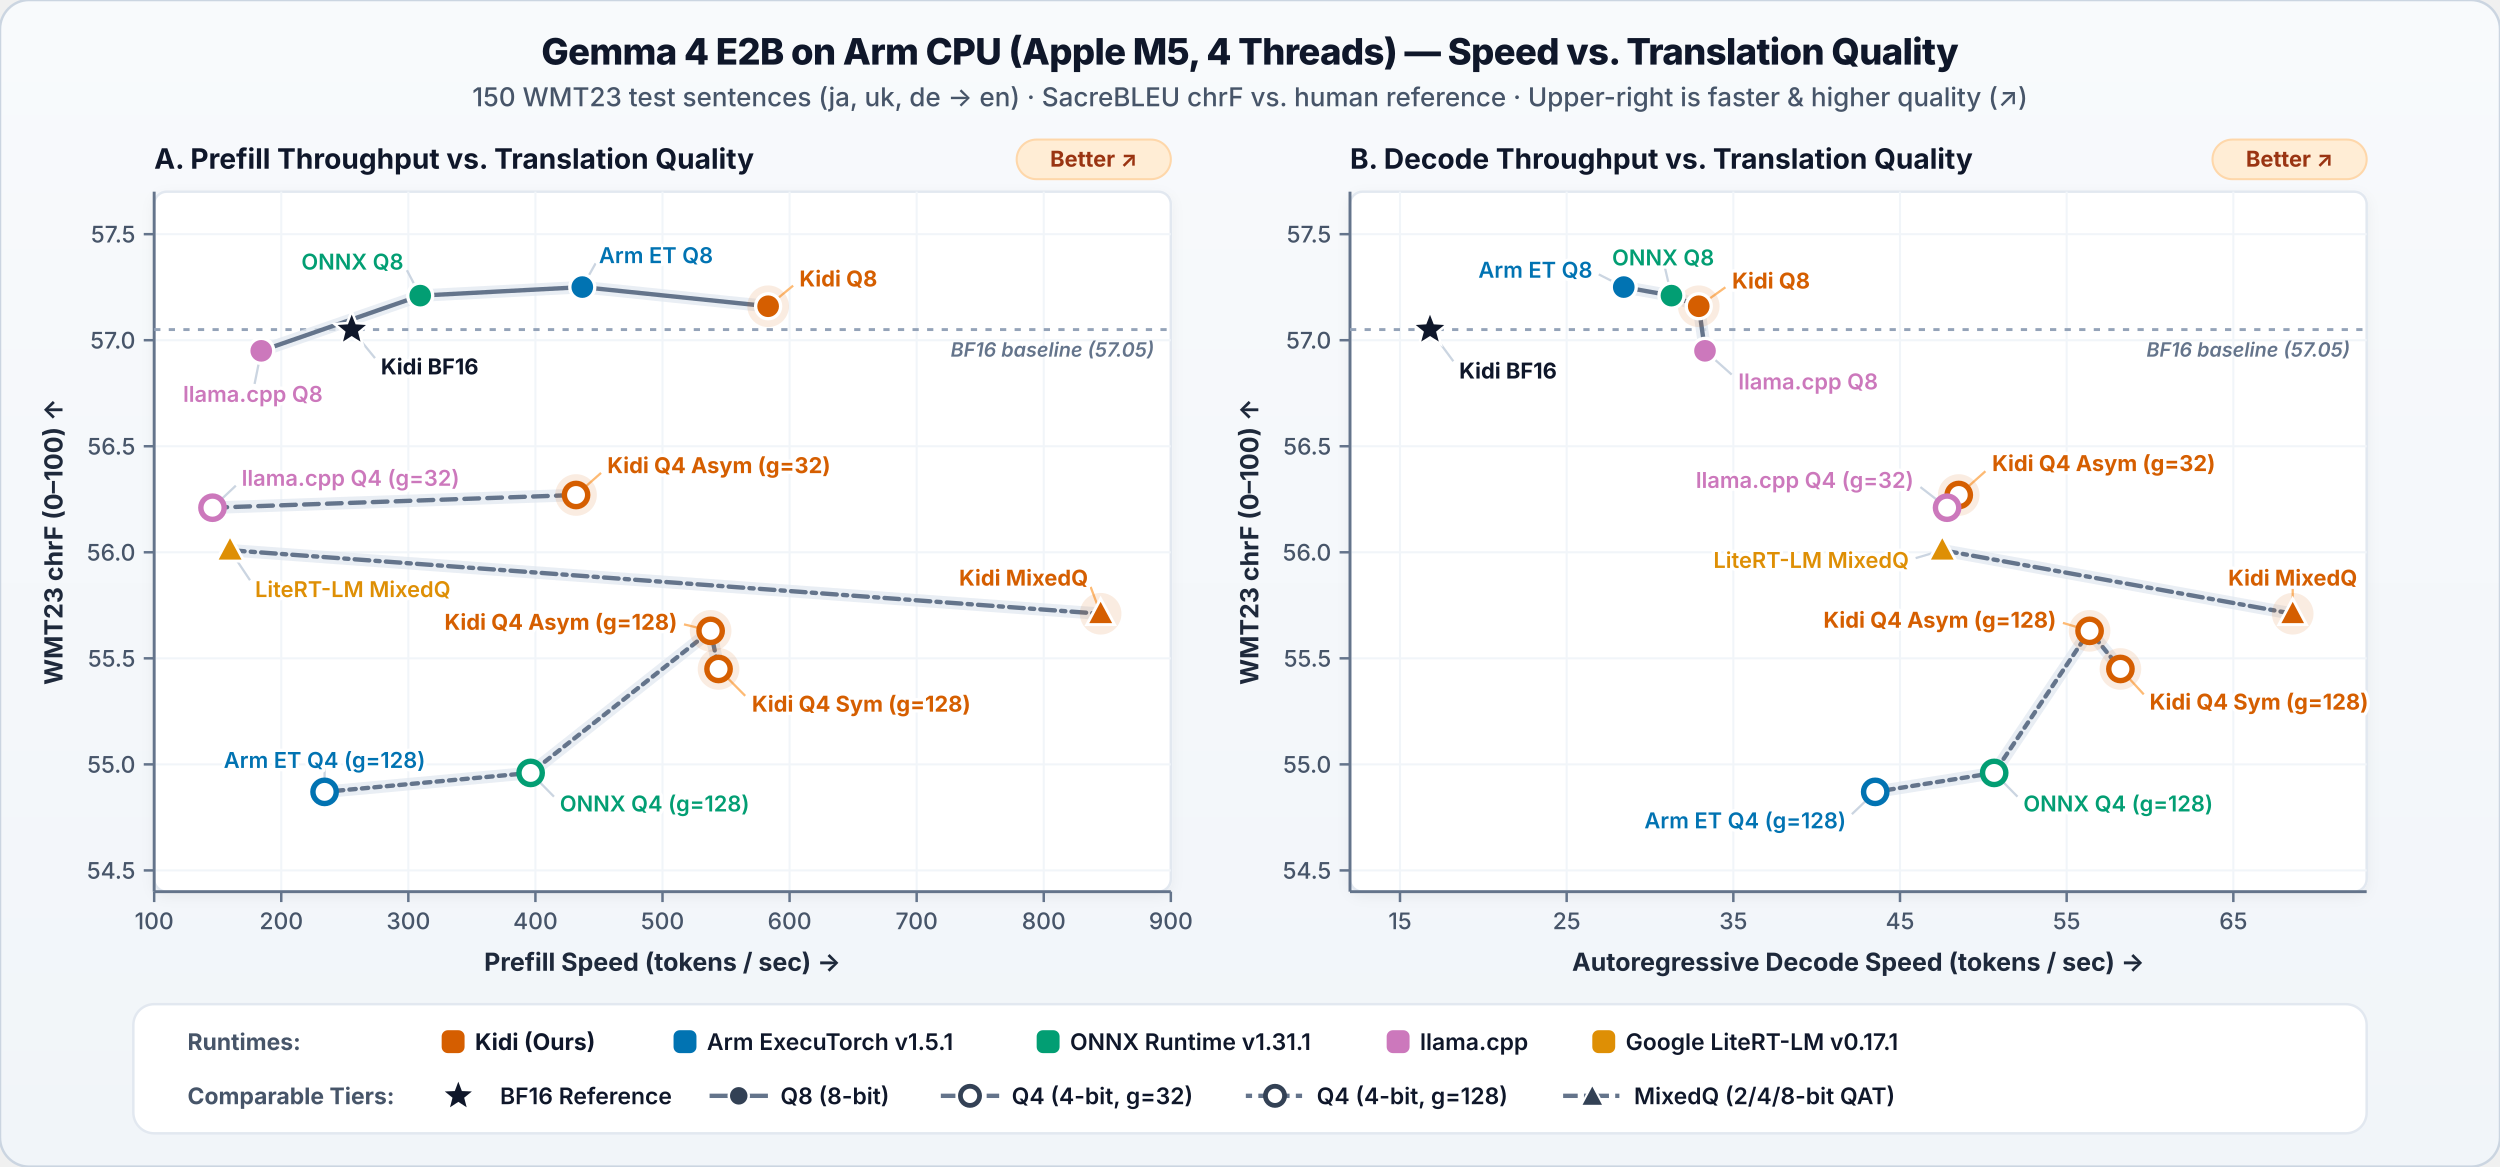
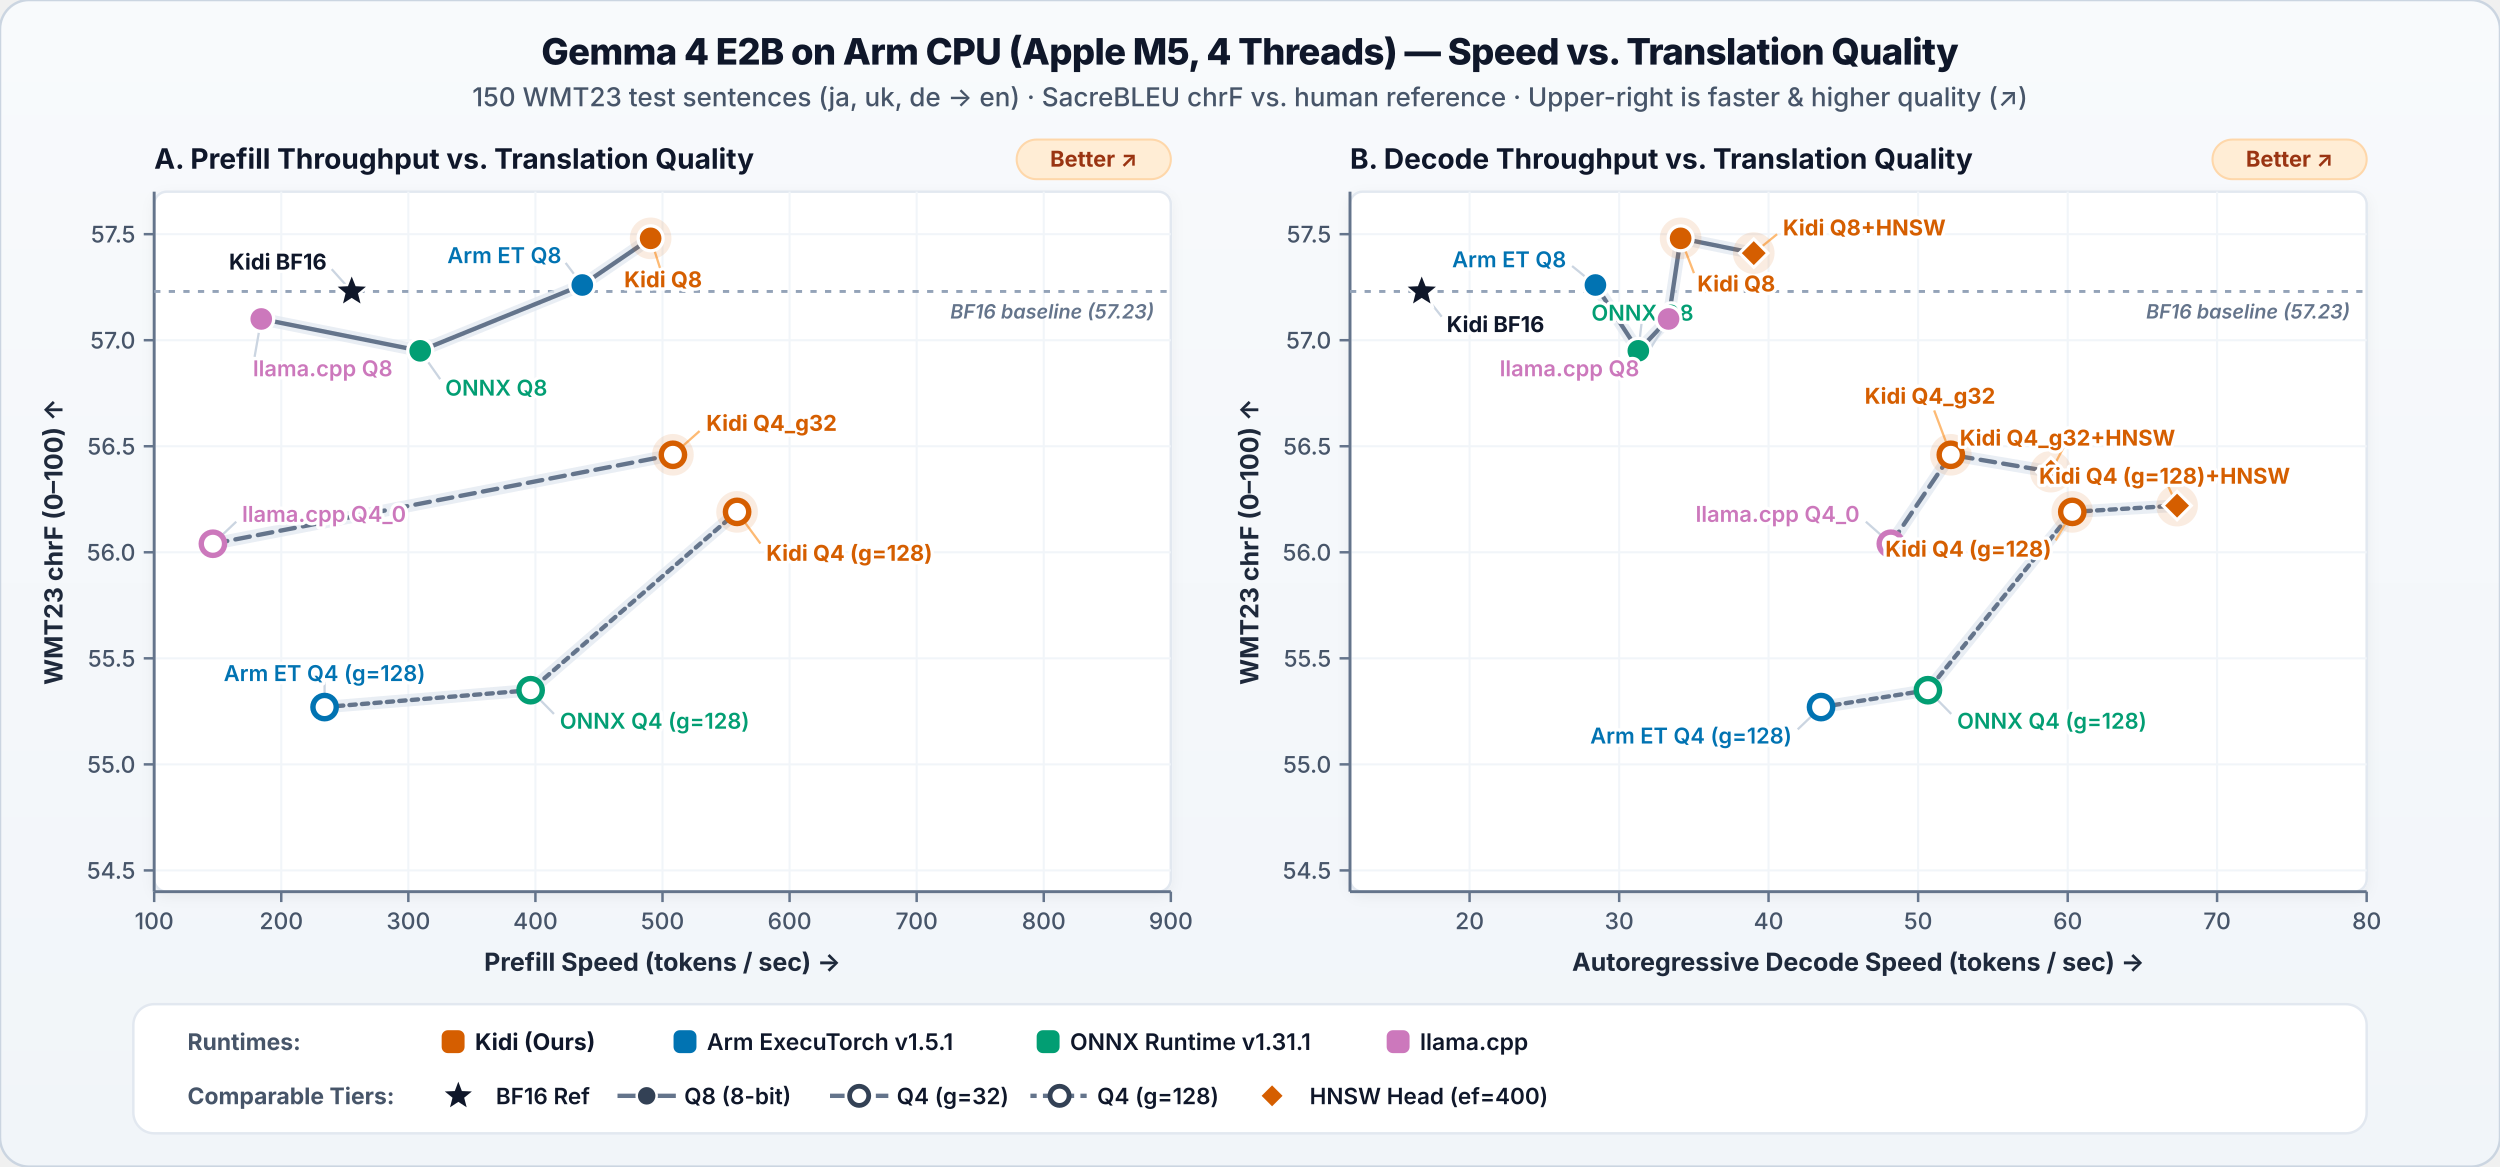
<svg xmlns="http://www.w3.org/2000/svg" viewBox="0 0 1200 560" width="100%" height="100%" style="font-family: 'Inter', -apple-system, BlinkMacSystemFont, 'Segoe UI', Roboto, Helvetica, Arial, sans-serif;">
  <defs>
    <linearGradient id="bg-grad" x1="0" y1="0" x2="0" y2="1">
      <stop offset="0%" stop-color="#f8fafc" />
      <stop offset="100%" stop-color="#f1f5f9" />
    </linearGradient>
    <linearGradient id="pareto-fill" x1="0" y1="0" x2="1" y2="1">
      <stop offset="0%" stop-color="#D55E00" stop-opacity="0.10" />
      <stop offset="100%" stop-color="#D55E00" stop-opacity="0.02" />
    </linearGradient>
    <filter id="card-shadow" x="-2%" y="-2%" width="104%" height="106%">
      <feDropShadow dx="0" dy="2" stdDeviation="3" flood-color="#0f172a" flood-opacity="0.05" />
    </filter>
  </defs>
  <rect width="1200" height="560" rx="14" fill="url(#bg-grad)" stroke="#cbd5e1" stroke-width="1.2" />
  <text x="600" y="31" text-anchor="middle" font-size="17.5" font-weight="800" letter-spacing="-0.3" fill="#0f172a">Gemma 4 E2B on Arm CPU (Apple M5, 4 Threads) — Speed vs. Translation Quality</text>
  <text x="600" y="51" text-anchor="middle" font-size="12.5" font-weight="500" fill="#475569">150 WMT23 test sentences (ja, uk, de → en) · SacreBLEU chrF vs. human reference · Upper-right is faster &amp; higher quality (↗)</text>
  <rect x="74.0" y="92.0" width="488.0" height="336.0" rx="6" fill="#ffffff" stroke="#e2e8f0" stroke-width="1.2" filter="url(#card-shadow)" />
  <text x="74.0" y="81.0" text-anchor="start" font-size="13.5" font-weight="700" fill="#0f172a">A. Prefill Throughput vs. Translation Quality</text>
  <rect x="488.0" y="67.0" width="74" height="19" rx="9.5" fill="#ffedd5" stroke="#fed7aa" stroke-width="1" />
  <text x="525.0" y="80.0" text-anchor="middle" font-size="10.5" font-weight="700" fill="#9a3412">Better ↗</text>
  <line x1="74.0" y1="428.0" x2="74.0" y2="433.0" stroke="#64748b" stroke-width="1.2" />
  <text x="74.0" y="446.0" text-anchor="middle" font-size="11" font-weight="500" fill="#475569">100</text>
  <line x1="135.0" y1="92.0" x2="135.0" y2="428.0" stroke="#f1f5f9" stroke-width="1" />
  <line x1="135.0" y1="428.0" x2="135.0" y2="433.0" stroke="#64748b" stroke-width="1.2" />
  <text x="135.0" y="446.0" text-anchor="middle" font-size="11" font-weight="500" fill="#475569">200</text>
  <line x1="196.0" y1="92.0" x2="196.0" y2="428.0" stroke="#f1f5f9" stroke-width="1" />
  <line x1="196.0" y1="428.0" x2="196.0" y2="433.0" stroke="#64748b" stroke-width="1.2" />
  <text x="196.0" y="446.0" text-anchor="middle" font-size="11" font-weight="500" fill="#475569">300</text>
  <line x1="257.0" y1="92.0" x2="257.0" y2="428.0" stroke="#f1f5f9" stroke-width="1" />
  <line x1="257.0" y1="428.0" x2="257.0" y2="433.0" stroke="#64748b" stroke-width="1.2" />
  <text x="257.0" y="446.0" text-anchor="middle" font-size="11" font-weight="500" fill="#475569">400</text>
  <line x1="318.0" y1="92.0" x2="318.0" y2="428.0" stroke="#f1f5f9" stroke-width="1" />
  <line x1="318.0" y1="428.0" x2="318.0" y2="433.0" stroke="#64748b" stroke-width="1.2" />
  <text x="318.0" y="446.0" text-anchor="middle" font-size="11" font-weight="500" fill="#475569">500</text>
  <line x1="379.0" y1="92.0" x2="379.0" y2="428.0" stroke="#f1f5f9" stroke-width="1" />
  <line x1="379.0" y1="428.0" x2="379.0" y2="433.0" stroke="#64748b" stroke-width="1.2" />
  <text x="379.0" y="446.0" text-anchor="middle" font-size="11" font-weight="500" fill="#475569">600</text>
  <line x1="440.0" y1="92.0" x2="440.0" y2="428.0" stroke="#f1f5f9" stroke-width="1" />
  <line x1="440.0" y1="428.0" x2="440.0" y2="433.0" stroke="#64748b" stroke-width="1.2" />
  <text x="440.0" y="446.0" text-anchor="middle" font-size="11" font-weight="500" fill="#475569">700</text>
  <line x1="501.0" y1="92.0" x2="501.0" y2="428.0" stroke="#f1f5f9" stroke-width="1" />
  <line x1="501.0" y1="428.0" x2="501.0" y2="433.0" stroke="#64748b" stroke-width="1.2" />
  <text x="501.0" y="446.0" text-anchor="middle" font-size="11" font-weight="500" fill="#475569">800</text>
  <line x1="562.0" y1="428.0" x2="562.0" y2="433.0" stroke="#64748b" stroke-width="1.2" />
  <text x="562.0" y="446.0" text-anchor="middle" font-size="11" font-weight="500" fill="#475569">900</text>
  <line x1="74.0" y1="417.8" x2="562.0" y2="417.8" stroke="#f1f5f9" stroke-width="1" />
  <line x1="69.0" y1="417.8" x2="74.0" y2="417.8" stroke="#64748b" stroke-width="1.2" />
  <text x="65.0" y="421.8" text-anchor="end" font-size="11" font-weight="500" fill="#475569">54.5</text>
  <line x1="74.0" y1="366.9" x2="562.0" y2="366.9" stroke="#f1f5f9" stroke-width="1" />
  <line x1="69.0" y1="366.9" x2="74.0" y2="366.9" stroke="#64748b" stroke-width="1.2" />
  <text x="65.0" y="370.9" text-anchor="end" font-size="11" font-weight="500" fill="#475569">55.0</text>
  <line x1="74.0" y1="316.0" x2="562.0" y2="316.0" stroke="#f1f5f9" stroke-width="1" />
  <line x1="69.0" y1="316.0" x2="74.0" y2="316.0" stroke="#64748b" stroke-width="1.2" />
  <text x="65.0" y="320.0" text-anchor="end" font-size="11" font-weight="500" fill="#475569">55.5</text>
  <line x1="74.0" y1="265.1" x2="562.0" y2="265.1" stroke="#f1f5f9" stroke-width="1" />
  <line x1="69.0" y1="265.1" x2="74.0" y2="265.1" stroke="#64748b" stroke-width="1.2" />
  <text x="65.0" y="269.1" text-anchor="end" font-size="11" font-weight="500" fill="#475569">56.0</text>
  <line x1="74.0" y1="214.2" x2="562.0" y2="214.2" stroke="#f1f5f9" stroke-width="1" />
  <line x1="69.0" y1="214.2" x2="74.0" y2="214.2" stroke="#64748b" stroke-width="1.2" />
  <text x="65.0" y="218.2" text-anchor="end" font-size="11" font-weight="500" fill="#475569">56.5</text>
  <line x1="74.0" y1="163.3" x2="562.0" y2="163.3" stroke="#f1f5f9" stroke-width="1" />
  <line x1="69.0" y1="163.3" x2="74.0" y2="163.3" stroke="#64748b" stroke-width="1.2" />
  <text x="65.0" y="167.3" text-anchor="end" font-size="11" font-weight="500" fill="#475569">57.0</text>
  <line x1="74.0" y1="112.4" x2="562.0" y2="112.4" stroke="#f1f5f9" stroke-width="1" />
  <line x1="69.0" y1="112.4" x2="74.0" y2="112.4" stroke="#64748b" stroke-width="1.2" />
  <text x="65.0" y="116.4" text-anchor="end" font-size="11" font-weight="500" fill="#475569">57.5</text>
  <line x1="74.0" y1="92.0" x2="74.0" y2="428.0" stroke="#64748b" stroke-width="1.4" />
  <line x1="74.0" y1="428.0" x2="562.0" y2="428.0" stroke="#64748b" stroke-width="1.4" />
  <text x="318.0" y="466.0" text-anchor="middle" font-size="12" font-weight="700" fill="#1e293b">Prefill Speed (tokens / sec) →</text>
  <text x="30.0" y="260.0" text-anchor="middle" font-size="12" font-weight="700" fill="#1e293b" transform="rotate(-90 30.0 260.0)">WMT23 chrF (0–100) ↑</text>
-   <line x1="74.0" y1="158.2" x2="562.0" y2="158.2" stroke="#94a3b8" stroke-width="1.4" stroke-dasharray="3,4" />
-   <text x="554.0" y="171.2" text-anchor="end" font-size="9.5" font-weight="600" font-style="italic" fill="#64748b">BF16 baseline (57.05)</text>
-   <polyline points="125.4,168.4 201.7,141.9 279.5,137.8 368.7,147.0" fill="none" stroke="#e2e8f0" stroke-width="6.0" stroke-linecap="round" stroke-linejoin="round" opacity="0.75" />
-   <polyline points="125.4,168.4 201.7,141.9 279.5,137.8 368.7,147.0" fill="none" stroke="#64748b" stroke-width="2.1" stroke-linecap="round" stroke-linejoin="round" />
-   <polyline points="102.0,243.7 276.5,237.6" fill="none" stroke="#e2e8f0" stroke-width="6.0" stroke-linecap="round" stroke-linejoin="round" opacity="0.75" />
-   <polyline points="102.0,243.7 276.5,237.6" fill="none" stroke="#64748b" stroke-width="2.1" stroke-linecap="round" stroke-linejoin="round" stroke-dasharray="7,4" />
-   <polyline points="155.8,380.1 254.7,371.0 341.1,302.8 344.9,321.1" fill="none" stroke="#e2e8f0" stroke-width="6.0" stroke-linecap="round" stroke-linejoin="round" opacity="0.75" />
-   <polyline points="155.8,380.1 254.7,371.0 341.1,302.8 344.9,321.1" fill="none" stroke="#64748b" stroke-width="2.1" stroke-linecap="round" stroke-linejoin="round" stroke-dasharray="3,3" />
-   <polyline points="110.4,264.1 528.3,294.6" fill="none" stroke="#e2e8f0" stroke-width="6.0" stroke-linecap="round" stroke-linejoin="round" opacity="0.75" />
-   <polyline points="110.4,264.1 528.3,294.6" fill="none" stroke="#64748b" stroke-width="2.1" stroke-linecap="round" stroke-linejoin="round" stroke-dasharray="7,3,2,3" />
-   <line x1="168.8" y1="158.2" x2="180.0" y2="171.9" stroke="#cbd5e1" stroke-width="1.1" />
-   <line x1="368.7" y1="147.0" x2="380.7" y2="137.1" stroke="#fdba74" stroke-width="1.1" />
-   <line x1="279.5" y1="137.8" x2="285.9" y2="126.4" stroke="#cbd5e1" stroke-width="1.1" />
-   <line x1="201.7" y1="141.9" x2="195.3" y2="129.7" stroke="#cbd5e1" stroke-width="1.1" />
-   <line x1="125.4" y1="168.4" x2="122.2" y2="184.3" stroke="#cbd5e1" stroke-width="1.1" />
-   <line x1="276.5" y1="237.6" x2="288.5" y2="227.0" stroke="#fdba74" stroke-width="1.1" />
-   <line x1="102.0" y1="243.7" x2="113.2" y2="233.1" stroke="#cbd5e1" stroke-width="1.1" />
-   <line x1="110.4" y1="264.1" x2="120.0" y2="278.5" stroke="#cbd5e1" stroke-width="1.1" />
-   <line x1="528.3" y1="294.6" x2="523.5" y2="281.7" stroke="#fdba74" stroke-width="1.1" />
-   <line x1="341.1" y1="302.8" x2="328.3" y2="299.7" stroke="#fdba74" stroke-width="1.1" />
-   <line x1="344.9" y1="321.1" x2="357.7" y2="334.0" stroke="#fdba74" stroke-width="1.1" />
-   <line x1="254.7" y1="371.0" x2="265.9" y2="382.4" stroke="#cbd5e1" stroke-width="1.1" />
-   <line x1="155.8" y1="380.1" x2="155.8" y2="368.7" stroke="#cbd5e1" stroke-width="1.1" />
-   <polygon points="168.8,149.4 171.1,155.1 177.2,155.5 172.5,159.4 174.0,165.3 168.8,162.0 163.7,165.3 165.2,159.4 160.5,155.5 166.6,155.1" fill="#0f172a" stroke="#ffffff" stroke-width="1.2" />
-   <text x="182.8" y="179.7" text-anchor="start" font-size="10.5" font-weight="700" fill="#0f172a" stroke="#ffffff" stroke-width="3.2" stroke-linejoin="round" paint-order="stroke">Kidi BF16</text>
-   <circle cx="368.7" cy="147.0" r="10.0" fill="#D55E00" opacity="0.12" />
-   <circle cx="368.7" cy="147.0" r="6.0" fill="#D55E00" stroke="#ffffff" stroke-width="1.6" />
-   <text x="383.7" y="137.5" text-anchor="start" font-size="10.5" font-weight="700" fill="#D55E00" stroke="#ffffff" stroke-width="3.2" stroke-linejoin="round" paint-order="stroke">Kidi Q8</text>
-   <circle cx="279.5" cy="137.8" r="6.0" fill="#0173B2" stroke="#ffffff" stroke-width="1.6" />
-   <text x="287.5" y="126.3" text-anchor="start" font-size="10.5" font-weight="600" fill="#0173B2" stroke="#ffffff" stroke-width="3.2" stroke-linejoin="round" paint-order="stroke">Arm ET Q8</text>
-   <circle cx="201.7" cy="141.9" r="6.0" fill="#029E73" stroke="#ffffff" stroke-width="1.6" />
-   <text x="193.7" y="129.4" text-anchor="end" font-size="10.5" font-weight="600" fill="#029E73" stroke="#ffffff" stroke-width="3.2" stroke-linejoin="round" paint-order="stroke">ONNX Q8</text>
-   <circle cx="125.4" cy="168.4" r="6.0" fill="#CC78BC" stroke="#ffffff" stroke-width="1.6" />
-   <text x="121.4" y="192.9" text-anchor="middle" font-size="10.5" font-weight="600" fill="#CC78BC" stroke="#ffffff" stroke-width="3.2" stroke-linejoin="round" paint-order="stroke">llama.cpp Q8</text>
-   <circle cx="276.5" cy="237.6" r="10.0" fill="#D55E00" opacity="0.12" />
-   <circle cx="276.5" cy="237.6" r="5.6" fill="#ffffff" stroke="#D55E00" stroke-width="2.6" />
-   <text x="291.5" y="227.1" text-anchor="start" font-size="10.5" font-weight="700" fill="#D55E00" stroke="#ffffff" stroke-width="3.2" stroke-linejoin="round" paint-order="stroke">Kidi Q4 Asym (g=32)</text>
-   <circle cx="102.0" cy="243.7" r="5.6" fill="#ffffff" stroke="#CC78BC" stroke-width="2.6" />
-   <text x="116.0" y="233.2" text-anchor="start" font-size="10.5" font-weight="600" fill="#CC78BC" stroke="#ffffff" stroke-width="3.2" stroke-linejoin="round" paint-order="stroke">llama.cpp Q4 (g=32)</text>
-   <polygon points="110.4,256.9 103.8,269.3 117.1,269.3" fill="#DE8F05" stroke="#ffffff" stroke-width="1.4" />
-   <text x="122.4" y="286.6" text-anchor="start" font-size="10.5" font-weight="600" fill="#DE8F05" stroke="#ffffff" stroke-width="3.2" stroke-linejoin="round" paint-order="stroke">LiteRT-LM MixedQ</text>
-   <circle cx="528.3" cy="294.6" r="10.0" fill="#D55E00" opacity="0.12" />
-   <polygon points="528.3,287.4 521.7,299.8 535.0,299.8" fill="#D55E00" stroke="#ffffff" stroke-width="1.4" />
-   <text x="522.3" y="281.1" text-anchor="end" font-size="10.5" font-weight="700" fill="#D55E00" stroke="#ffffff" stroke-width="3.2" stroke-linejoin="round" paint-order="stroke">Kidi MixedQ</text>
-   <circle cx="341.1" cy="302.8" r="10.0" fill="#D55E00" opacity="0.12" />
-   <circle cx="341.1" cy="302.8" r="5.6" fill="#ffffff" stroke="#D55E00" stroke-width="2.6" />
-   <text x="325.1" y="302.3" text-anchor="end" font-size="10.5" font-weight="700" fill="#D55E00" stroke="#ffffff" stroke-width="3.2" stroke-linejoin="round" paint-order="stroke">Kidi Q4 Asym (g=128)</text>
-   <circle cx="344.9" cy="321.1" r="10.0" fill="#D55E00" opacity="0.12" />
-   <circle cx="344.9" cy="321.1" r="5.6" fill="#ffffff" stroke="#D55E00" stroke-width="2.6" />
-   <text x="360.9" y="341.6" text-anchor="start" font-size="10.5" font-weight="700" fill="#D55E00" stroke="#ffffff" stroke-width="3.2" stroke-linejoin="round" paint-order="stroke">Kidi Q4 Sym (g=128)</text>
-   <circle cx="254.7" cy="371.0" r="5.6" fill="#ffffff" stroke="#029E73" stroke-width="2.6" />
-   <text x="268.7" y="389.5" text-anchor="start" font-size="10.5" font-weight="600" fill="#029E73" stroke="#ffffff" stroke-width="3.2" stroke-linejoin="round" paint-order="stroke">ONNX Q4 (g=128)</text>
-   <circle cx="155.8" cy="380.1" r="5.6" fill="#ffffff" stroke="#0173B2" stroke-width="2.6" />
-   <text x="155.8" y="368.6" text-anchor="middle" font-size="10.5" font-weight="600" fill="#0173B2" stroke="#ffffff" stroke-width="3.2" stroke-linejoin="round" paint-order="stroke">Arm ET Q4 (g=128)</text>
+   <line x1="74.0" y1="139.9" x2="562.0" y2="139.9" stroke="#94a3b8" stroke-width="1.4" stroke-dasharray="3,4" />
+   <text x="554.0" y="152.9" text-anchor="end" font-size="9.5" font-weight="600" font-style="italic" fill="#64748b">BF16 baseline (57.23)</text>
+   <polyline points="125.4,153.1 201.7,168.4 279.5,136.8 312.3,114.4" fill="none" stroke="#e2e8f0" stroke-width="6.0" stroke-linecap="round" stroke-linejoin="round" opacity="0.75" />
+   <polyline points="125.4,153.1 201.7,168.4 279.5,136.8 312.3,114.4" fill="none" stroke="#64748b" stroke-width="2.1" stroke-linecap="round" stroke-linejoin="round" />
+   <polyline points="102.2,261.0 323.0,218.3" fill="none" stroke="#e2e8f0" stroke-width="6.0" stroke-linecap="round" stroke-linejoin="round" opacity="0.75" />
+   <polyline points="102.2,261.0 323.0,218.3" fill="none" stroke="#64748b" stroke-width="2.1" stroke-linecap="round" stroke-linejoin="round" stroke-dasharray="7,4" />
+   <polyline points="155.8,339.4 254.7,331.3 353.8,245.7" fill="none" stroke="#e2e8f0" stroke-width="6.0" stroke-linecap="round" stroke-linejoin="round" opacity="0.75" />
+   <polyline points="155.8,339.4 254.7,331.3 353.8,245.7" fill="none" stroke="#64748b" stroke-width="2.1" stroke-linecap="round" stroke-linejoin="round" stroke-dasharray="3,3" />
+   <line x1="168.8" y1="139.9" x2="159.2" y2="129.2" stroke="#cbd5e1" stroke-width="1.1" />
+   <line x1="312.3" y1="114.4" x2="317.1" y2="129.6" stroke="#fdba74" stroke-width="1.1" />
+   <line x1="279.5" y1="136.8" x2="271.5" y2="126.2" stroke="#cbd5e1" stroke-width="1.1" />
+   <line x1="201.7" y1="168.4" x2="211.3" y2="182.0" stroke="#cbd5e1" stroke-width="1.1" />
+   <line x1="125.4" y1="153.1" x2="122.2" y2="171.3" stroke="#cbd5e1" stroke-width="1.1" />
+   <line x1="323.0" y1="218.3" x2="335.8" y2="206.9" stroke="#fdba74" stroke-width="1.1" />
+   <line x1="102.2" y1="261.0" x2="113.4" y2="250.4" stroke="#cbd5e1" stroke-width="1.1" />
+   <line x1="353.8" y1="245.7" x2="365.0" y2="260.9" stroke="#fdba74" stroke-width="1.1" />
+   <line x1="254.7" y1="331.3" x2="265.9" y2="342.7" stroke="#cbd5e1" stroke-width="1.1" />
+   <line x1="155.8" y1="339.4" x2="155.8" y2="327.3" stroke="#cbd5e1" stroke-width="1.1" />
+   <polygon points="168.8,131.1 171.1,136.8 177.2,137.1 172.5,141.0 174.0,147.0 168.8,143.7 163.7,147.0 165.2,141.0 160.5,137.1 166.6,136.8" fill="#0f172a" stroke="#ffffff" stroke-width="1.2" />
+   <text x="156.8" y="129.4" text-anchor="end" font-size="10.5" font-weight="700" fill="#0f172a" stroke="#ffffff" stroke-width="3.2" stroke-linejoin="round" paint-order="stroke">Kidi BF16</text>
+   <circle cx="312.3" cy="114.4" r="10.0" fill="#D55E00" opacity="0.12" />
+   <circle cx="312.3" cy="114.4" r="6.0" fill="#D55E00" stroke="#ffffff" stroke-width="1.6" />
+   <text x="318.3" y="137.9" text-anchor="middle" font-size="10.5" font-weight="700" fill="#D55E00" stroke="#ffffff" stroke-width="3.2" stroke-linejoin="round" paint-order="stroke">Kidi Q8</text>
+   <circle cx="279.5" cy="136.8" r="6.0" fill="#0173B2" stroke="#ffffff" stroke-width="1.6" />
+   <text x="269.5" y="126.3" text-anchor="end" font-size="10.5" font-weight="600" fill="#0173B2" stroke="#ffffff" stroke-width="3.2" stroke-linejoin="round" paint-order="stroke">Arm ET Q8</text>
+   <circle cx="201.7" cy="168.4" r="6.0" fill="#029E73" stroke="#ffffff" stroke-width="1.6" />
+   <text x="213.7" y="189.9" text-anchor="start" font-size="10.5" font-weight="600" fill="#029E73" stroke="#ffffff" stroke-width="3.2" stroke-linejoin="round" paint-order="stroke">ONNX Q8</text>
+   <circle cx="125.4" cy="153.1" r="6.0" fill="#CC78BC" stroke="#ffffff" stroke-width="1.6" />
+   <text x="121.4" y="180.6" text-anchor="start" font-size="10.5" font-weight="600" fill="#CC78BC" stroke="#ffffff" stroke-width="3.2" stroke-linejoin="round" paint-order="stroke">llama.cpp Q8</text>
+   <circle cx="323.0" cy="218.3" r="10.0" fill="#D55E00" opacity="0.12" />
+   <circle cx="323.0" cy="218.3" r="5.6" fill="#ffffff" stroke="#D55E00" stroke-width="2.6" />
+   <text x="339.0" y="206.8" text-anchor="start" font-size="10.5" font-weight="700" fill="#D55E00" stroke="#ffffff" stroke-width="3.2" stroke-linejoin="round" paint-order="stroke">Kidi Q4_g32</text>
+   <circle cx="102.2" cy="261.0" r="5.6" fill="#ffffff" stroke="#CC78BC" stroke-width="2.6" />
+   <text x="116.2" y="250.5" text-anchor="start" font-size="10.5" font-weight="600" fill="#CC78BC" stroke="#ffffff" stroke-width="3.2" stroke-linejoin="round" paint-order="stroke">llama.cpp Q4_0</text>
+   <circle cx="353.8" cy="245.7" r="10.0" fill="#D55E00" opacity="0.12" />
+   <circle cx="353.8" cy="245.7" r="5.6" fill="#ffffff" stroke="#D55E00" stroke-width="2.6" />
+   <text x="367.8" y="269.2" text-anchor="start" font-size="10.5" font-weight="700" fill="#D55E00" stroke="#ffffff" stroke-width="3.2" stroke-linejoin="round" paint-order="stroke">Kidi Q4 (g=128)</text>
+   <circle cx="254.7" cy="331.3" r="5.6" fill="#ffffff" stroke="#029E73" stroke-width="2.6" />
+   <text x="268.7" y="349.8" text-anchor="start" font-size="10.5" font-weight="600" fill="#029E73" stroke="#ffffff" stroke-width="3.2" stroke-linejoin="round" paint-order="stroke">ONNX Q4 (g=128)</text>
+   <circle cx="155.8" cy="339.4" r="5.6" fill="#ffffff" stroke="#0173B2" stroke-width="2.6" />
+   <text x="155.8" y="326.9" text-anchor="middle" font-size="10.5" font-weight="600" fill="#0173B2" stroke="#ffffff" stroke-width="3.2" stroke-linejoin="round" paint-order="stroke">Arm ET Q4 (g=128)</text>
  <rect x="648.0" y="92.0" width="488.0" height="336.0" rx="6" fill="#ffffff" stroke="#e2e8f0" stroke-width="1.2" filter="url(#card-shadow)" />
  <text x="648.0" y="81.0" text-anchor="start" font-size="13.5" font-weight="700" fill="#0f172a">B. Decode Throughput vs. Translation Quality</text>
  <rect x="1062.0" y="67.0" width="74" height="19" rx="9.5" fill="#ffedd5" stroke="#fed7aa" stroke-width="1" />
  <text x="1099.0" y="80.0" text-anchor="middle" font-size="10.5" font-weight="700" fill="#9a3412">Better ↗</text>
-   <line x1="672.0" y1="92.0" x2="672.0" y2="428.0" stroke="#f1f5f9" stroke-width="1" />
-   <line x1="672.0" y1="428.0" x2="672.0" y2="433.0" stroke="#64748b" stroke-width="1.2" />
-   <text x="672.0" y="446.0" text-anchor="middle" font-size="11" font-weight="500" fill="#475569">15</text>
-   <line x1="752.0" y1="92.0" x2="752.0" y2="428.0" stroke="#f1f5f9" stroke-width="1" />
-   <line x1="752.0" y1="428.0" x2="752.0" y2="433.0" stroke="#64748b" stroke-width="1.2" />
-   <text x="752.0" y="446.0" text-anchor="middle" font-size="11" font-weight="500" fill="#475569">25</text>
-   <line x1="832.0" y1="92.0" x2="832.0" y2="428.0" stroke="#f1f5f9" stroke-width="1" />
-   <line x1="832.0" y1="428.0" x2="832.0" y2="433.0" stroke="#64748b" stroke-width="1.2" />
-   <text x="832.0" y="446.0" text-anchor="middle" font-size="11" font-weight="500" fill="#475569">35</text>
-   <line x1="912.0" y1="92.0" x2="912.0" y2="428.0" stroke="#f1f5f9" stroke-width="1" />
-   <line x1="912.0" y1="428.0" x2="912.0" y2="433.0" stroke="#64748b" stroke-width="1.2" />
-   <text x="912.0" y="446.0" text-anchor="middle" font-size="11" font-weight="500" fill="#475569">45</text>
-   <line x1="992.0" y1="92.0" x2="992.0" y2="428.0" stroke="#f1f5f9" stroke-width="1" />
-   <line x1="992.0" y1="428.0" x2="992.0" y2="433.0" stroke="#64748b" stroke-width="1.2" />
-   <text x="992.0" y="446.0" text-anchor="middle" font-size="11" font-weight="500" fill="#475569">55</text>
-   <line x1="1072.0" y1="92.0" x2="1072.0" y2="428.0" stroke="#f1f5f9" stroke-width="1" />
-   <line x1="1072.0" y1="428.0" x2="1072.0" y2="433.0" stroke="#64748b" stroke-width="1.2" />
-   <text x="1072.0" y="446.0" text-anchor="middle" font-size="11" font-weight="500" fill="#475569">65</text>
+   <line x1="705.4" y1="92.0" x2="705.4" y2="428.0" stroke="#f1f5f9" stroke-width="1" />
+   <line x1="705.4" y1="428.0" x2="705.4" y2="433.0" stroke="#64748b" stroke-width="1.2" />
+   <text x="705.4" y="446.0" text-anchor="middle" font-size="11" font-weight="500" fill="#475569">20</text>
+   <line x1="777.2" y1="92.0" x2="777.2" y2="428.0" stroke="#f1f5f9" stroke-width="1" />
+   <line x1="777.2" y1="428.0" x2="777.2" y2="433.0" stroke="#64748b" stroke-width="1.2" />
+   <text x="777.2" y="446.0" text-anchor="middle" font-size="11" font-weight="500" fill="#475569">30</text>
+   <line x1="848.9" y1="92.0" x2="848.9" y2="428.0" stroke="#f1f5f9" stroke-width="1" />
+   <line x1="848.9" y1="428.0" x2="848.9" y2="433.0" stroke="#64748b" stroke-width="1.2" />
+   <text x="848.9" y="446.0" text-anchor="middle" font-size="11" font-weight="500" fill="#475569">40</text>
+   <line x1="920.7" y1="92.0" x2="920.7" y2="428.0" stroke="#f1f5f9" stroke-width="1" />
+   <line x1="920.7" y1="428.0" x2="920.7" y2="433.0" stroke="#64748b" stroke-width="1.2" />
+   <text x="920.7" y="446.0" text-anchor="middle" font-size="11" font-weight="500" fill="#475569">50</text>
+   <line x1="992.5" y1="92.0" x2="992.5" y2="428.0" stroke="#f1f5f9" stroke-width="1" />
+   <line x1="992.5" y1="428.0" x2="992.5" y2="433.0" stroke="#64748b" stroke-width="1.2" />
+   <text x="992.5" y="446.0" text-anchor="middle" font-size="11" font-weight="500" fill="#475569">60</text>
+   <line x1="1064.2" y1="92.0" x2="1064.2" y2="428.0" stroke="#f1f5f9" stroke-width="1" />
+   <line x1="1064.2" y1="428.0" x2="1064.2" y2="433.0" stroke="#64748b" stroke-width="1.2" />
+   <text x="1064.2" y="446.0" text-anchor="middle" font-size="11" font-weight="500" fill="#475569">70</text>
+   <line x1="1136.0" y1="428.0" x2="1136.0" y2="433.0" stroke="#64748b" stroke-width="1.2" />
+   <text x="1136.0" y="446.0" text-anchor="middle" font-size="11" font-weight="500" fill="#475569">80</text>
  <line x1="648.0" y1="417.8" x2="1136.0" y2="417.8" stroke="#f1f5f9" stroke-width="1" />
  <line x1="643.0" y1="417.8" x2="648.0" y2="417.8" stroke="#64748b" stroke-width="1.2" />
  <text x="639.0" y="421.8" text-anchor="end" font-size="11" font-weight="500" fill="#475569">54.5</text>
  <line x1="648.0" y1="366.9" x2="1136.0" y2="366.9" stroke="#f1f5f9" stroke-width="1" />
  <line x1="643.0" y1="366.9" x2="648.0" y2="366.9" stroke="#64748b" stroke-width="1.2" />
  <text x="639.0" y="370.9" text-anchor="end" font-size="11" font-weight="500" fill="#475569">55.0</text>
  <line x1="648.0" y1="316.0" x2="1136.0" y2="316.0" stroke="#f1f5f9" stroke-width="1" />
  <line x1="643.0" y1="316.0" x2="648.0" y2="316.0" stroke="#64748b" stroke-width="1.2" />
  <text x="639.0" y="320.0" text-anchor="end" font-size="11" font-weight="500" fill="#475569">55.5</text>
  <line x1="648.0" y1="265.1" x2="1136.0" y2="265.1" stroke="#f1f5f9" stroke-width="1" />
  <line x1="643.0" y1="265.1" x2="648.0" y2="265.1" stroke="#64748b" stroke-width="1.2" />
  <text x="639.0" y="269.1" text-anchor="end" font-size="11" font-weight="500" fill="#475569">56.0</text>
  <line x1="648.0" y1="214.2" x2="1136.0" y2="214.2" stroke="#f1f5f9" stroke-width="1" />
  <line x1="643.0" y1="214.2" x2="648.0" y2="214.2" stroke="#64748b" stroke-width="1.2" />
  <text x="639.0" y="218.2" text-anchor="end" font-size="11" font-weight="500" fill="#475569">56.5</text>
  <line x1="648.0" y1="163.3" x2="1136.0" y2="163.3" stroke="#f1f5f9" stroke-width="1" />
  <line x1="643.0" y1="163.3" x2="648.0" y2="163.3" stroke="#64748b" stroke-width="1.2" />
  <text x="639.0" y="167.3" text-anchor="end" font-size="11" font-weight="500" fill="#475569">57.0</text>
  <line x1="648.0" y1="112.4" x2="1136.0" y2="112.4" stroke="#f1f5f9" stroke-width="1" />
  <line x1="643.0" y1="112.4" x2="648.0" y2="112.4" stroke="#64748b" stroke-width="1.2" />
  <text x="639.0" y="116.4" text-anchor="end" font-size="11" font-weight="500" fill="#475569">57.5</text>
  <line x1="648.0" y1="92.0" x2="648.0" y2="428.0" stroke="#64748b" stroke-width="1.4" />
  <line x1="648.0" y1="428.0" x2="1136.0" y2="428.0" stroke="#64748b" stroke-width="1.4" />
  <text x="892.0" y="466.0" text-anchor="middle" font-size="12" font-weight="700" fill="#1e293b">Autoregressive Decode Speed (tokens / sec) →</text>
  <text x="604.0" y="260.0" text-anchor="middle" font-size="12" font-weight="700" fill="#1e293b" transform="rotate(-90 604.0 260.0)">WMT23 chrF (0–100) ↑</text>
-   <line x1="648.0" y1="158.2" x2="1136.0" y2="158.2" stroke="#94a3b8" stroke-width="1.4" stroke-dasharray="3,4" />
-   <text x="1128.0" y="171.2" text-anchor="end" font-size="9.5" font-weight="600" font-style="italic" fill="#64748b">BF16 baseline (57.05)</text>
-   <polyline points="779.4,137.8 802.3,141.9 815.4,147.0 818.4,168.4" fill="none" stroke="#e2e8f0" stroke-width="6.0" stroke-linecap="round" stroke-linejoin="round" opacity="0.75" />
-   <polyline points="779.4,137.8 802.3,141.9 815.4,147.0 818.4,168.4" fill="none" stroke="#64748b" stroke-width="2.1" stroke-linecap="round" stroke-linejoin="round" />
-   <polyline points="934.6,243.7 940.2,237.6" fill="none" stroke="#e2e8f0" stroke-width="6.0" stroke-linecap="round" stroke-linejoin="round" opacity="0.75" />
-   <polyline points="934.6,243.7 940.2,237.6" fill="none" stroke="#64748b" stroke-width="2.1" stroke-linecap="round" stroke-linejoin="round" stroke-dasharray="7,4" />
-   <polyline points="900.1,380.1 957.2,371.0 1003.0,302.8 1017.8,321.1" fill="none" stroke="#e2e8f0" stroke-width="6.0" stroke-linecap="round" stroke-linejoin="round" opacity="0.75" />
-   <polyline points="900.1,380.1 957.2,371.0 1003.0,302.8 1017.8,321.1" fill="none" stroke="#64748b" stroke-width="2.1" stroke-linecap="round" stroke-linejoin="round" stroke-dasharray="3,3" />
-   <polyline points="932.3,264.1 1100.5,294.6" fill="none" stroke="#e2e8f0" stroke-width="6.0" stroke-linecap="round" stroke-linejoin="round" opacity="0.75" />
-   <polyline points="932.3,264.1 1100.5,294.6" fill="none" stroke="#64748b" stroke-width="2.1" stroke-linecap="round" stroke-linejoin="round" stroke-dasharray="7,3,2,3" />
-   <line x1="686.4" y1="158.2" x2="697.6" y2="173.4" stroke="#cbd5e1" stroke-width="1.1" />
-   <line x1="815.4" y1="147.0" x2="828.2" y2="137.9" stroke="#fdba74" stroke-width="1.1" />
-   <line x1="779.4" y1="137.8" x2="767.4" y2="131.7" stroke="#cbd5e1" stroke-width="1.1" />
-   <line x1="802.3" y1="141.9" x2="799.1" y2="128.2" stroke="#cbd5e1" stroke-width="1.1" />
-   <line x1="818.4" y1="168.4" x2="831.2" y2="179.8" stroke="#cbd5e1" stroke-width="1.1" />
-   <line x1="940.2" y1="237.6" x2="953.0" y2="226.2" stroke="#fdba74" stroke-width="1.1" />
-   <line x1="934.6" y1="243.7" x2="921.8" y2="233.8" stroke="#cbd5e1" stroke-width="1.1" />
-   <line x1="932.3" y1="264.1" x2="919.5" y2="267.9" stroke="#cbd5e1" stroke-width="1.1" />
-   <line x1="1100.5" y1="294.6" x2="1100.5" y2="281.7" stroke="#fdba74" stroke-width="1.1" />
-   <line x1="1003.0" y1="302.8" x2="990.2" y2="299.0" stroke="#fdba74" stroke-width="1.1" />
-   <line x1="1017.8" y1="321.1" x2="1029.0" y2="333.3" stroke="#fdba74" stroke-width="1.1" />
-   <line x1="957.2" y1="371.0" x2="968.4" y2="382.4" stroke="#cbd5e1" stroke-width="1.1" />
-   <line x1="900.1" y1="380.1" x2="888.9" y2="390.8" stroke="#cbd5e1" stroke-width="1.1" />
-   <polygon points="686.4,149.4 688.6,155.1 694.8,155.5 690.0,159.4 691.6,165.3 686.4,162.0 681.2,165.3 682.8,159.4 678.0,155.5 684.2,155.1" fill="#0f172a" stroke="#ffffff" stroke-width="1.2" />
-   <text x="700.4" y="181.7" text-anchor="start" font-size="10.5" font-weight="700" fill="#0f172a" stroke="#ffffff" stroke-width="3.2" stroke-linejoin="round" paint-order="stroke">Kidi BF16</text>
-   <circle cx="815.4" cy="147.0" r="10.0" fill="#D55E00" opacity="0.12" />
-   <circle cx="815.4" cy="147.0" r="6.0" fill="#D55E00" stroke="#ffffff" stroke-width="1.6" />
-   <text x="831.4" y="138.5" text-anchor="start" font-size="10.5" font-weight="700" fill="#D55E00" stroke="#ffffff" stroke-width="3.2" stroke-linejoin="round" paint-order="stroke">Kidi Q8</text>
-   <circle cx="779.4" cy="137.8" r="6.0" fill="#0173B2" stroke="#ffffff" stroke-width="1.6" />
-   <text x="764.4" y="133.3" text-anchor="end" font-size="10.5" font-weight="600" fill="#0173B2" stroke="#ffffff" stroke-width="3.2" stroke-linejoin="round" paint-order="stroke">Arm ET Q8</text>
-   <circle cx="802.3" cy="141.9" r="6.0" fill="#029E73" stroke="#ffffff" stroke-width="1.6" />
-   <text x="798.3" y="127.4" text-anchor="middle" font-size="10.5" font-weight="600" fill="#029E73" stroke="#ffffff" stroke-width="3.2" stroke-linejoin="round" paint-order="stroke">ONNX Q8</text>
-   <circle cx="818.4" cy="168.4" r="6.0" fill="#CC78BC" stroke="#ffffff" stroke-width="1.6" />
-   <text x="834.4" y="186.9" text-anchor="start" font-size="10.5" font-weight="600" fill="#CC78BC" stroke="#ffffff" stroke-width="3.2" stroke-linejoin="round" paint-order="stroke">llama.cpp Q8</text>
-   <circle cx="940.2" cy="237.6" r="10.0" fill="#D55E00" opacity="0.12" />
-   <circle cx="940.2" cy="237.6" r="5.6" fill="#ffffff" stroke="#D55E00" stroke-width="2.6" />
-   <text x="956.2" y="226.1" text-anchor="start" font-size="10.5" font-weight="700" fill="#D55E00" stroke="#ffffff" stroke-width="3.2" stroke-linejoin="round" paint-order="stroke">Kidi Q4 Asym (g=32)</text>
-   <circle cx="934.6" cy="243.7" r="5.6" fill="#ffffff" stroke="#CC78BC" stroke-width="2.6" />
-   <text x="918.6" y="234.2" text-anchor="end" font-size="10.5" font-weight="600" fill="#CC78BC" stroke="#ffffff" stroke-width="3.2" stroke-linejoin="round" paint-order="stroke">llama.cpp Q4 (g=32)</text>
-   <polygon points="932.3,256.9 925.7,269.3 938.9,269.3" fill="#DE8F05" stroke="#ffffff" stroke-width="1.4" />
-   <text x="916.3" y="272.6" text-anchor="end" font-size="10.5" font-weight="600" fill="#DE8F05" stroke="#ffffff" stroke-width="3.2" stroke-linejoin="round" paint-order="stroke">LiteRT-LM MixedQ</text>
-   <circle cx="1100.5" cy="294.6" r="10.0" fill="#D55E00" opacity="0.12" />
-   <polygon points="1100.5,287.4 1093.9,299.8 1107.1,299.8" fill="#D55E00" stroke="#ffffff" stroke-width="1.4" />
-   <text x="1100.5" y="281.1" text-anchor="middle" font-size="10.5" font-weight="700" fill="#D55E00" stroke="#ffffff" stroke-width="3.2" stroke-linejoin="round" paint-order="stroke">Kidi MixedQ</text>
-   <circle cx="1003.0" cy="302.8" r="10.0" fill="#D55E00" opacity="0.12" />
-   <circle cx="1003.0" cy="302.8" r="5.6" fill="#ffffff" stroke="#D55E00" stroke-width="2.6" />
-   <text x="987.0" y="301.3" text-anchor="end" font-size="10.5" font-weight="700" fill="#D55E00" stroke="#ffffff" stroke-width="3.2" stroke-linejoin="round" paint-order="stroke">Kidi Q4 Asym (g=128)</text>
-   <circle cx="1017.8" cy="321.1" r="10.0" fill="#D55E00" opacity="0.12" />
-   <circle cx="1017.8" cy="321.1" r="5.6" fill="#ffffff" stroke="#D55E00" stroke-width="2.6" />
-   <text x="1031.8" y="340.6" text-anchor="start" font-size="10.5" font-weight="700" fill="#D55E00" stroke="#ffffff" stroke-width="3.2" stroke-linejoin="round" paint-order="stroke">Kidi Q4 Sym (g=128)</text>
-   <circle cx="957.2" cy="371.0" r="5.6" fill="#ffffff" stroke="#029E73" stroke-width="2.6" />
-   <text x="971.2" y="389.5" text-anchor="start" font-size="10.5" font-weight="600" fill="#029E73" stroke="#ffffff" stroke-width="3.2" stroke-linejoin="round" paint-order="stroke">ONNX Q4 (g=128)</text>
-   <circle cx="900.1" cy="380.1" r="5.6" fill="#ffffff" stroke="#0173B2" stroke-width="2.6" />
-   <text x="886.1" y="397.6" text-anchor="end" font-size="10.5" font-weight="600" fill="#0173B2" stroke="#ffffff" stroke-width="3.2" stroke-linejoin="round" paint-order="stroke">Arm ET Q4 (g=128)</text>
+   <line x1="648.0" y1="139.9" x2="1136.0" y2="139.9" stroke="#94a3b8" stroke-width="1.4" stroke-dasharray="3,4" />
+   <text x="1128.0" y="152.9" text-anchor="end" font-size="9.5" font-weight="600" font-style="italic" fill="#64748b">BF16 baseline (57.23)</text>
+   <polyline points="765.8,136.8 786.4,168.4 800.9,153.1 806.7,114.4 841.8,121.5" fill="none" stroke="#e2e8f0" stroke-width="6.0" stroke-linecap="round" stroke-linejoin="round" opacity="0.75" />
+   <polyline points="765.8,136.8 786.4,168.4 800.9,153.1 806.7,114.4 841.8,121.5" fill="none" stroke="#64748b" stroke-width="2.1" stroke-linecap="round" stroke-linejoin="round" />
+   <polyline points="907.6,261.0 936.4,218.3 984.4,226.4" fill="none" stroke="#e2e8f0" stroke-width="6.0" stroke-linecap="round" stroke-linejoin="round" opacity="0.75" />
+   <polyline points="907.6,261.0 936.4,218.3 984.4,226.4" fill="none" stroke="#64748b" stroke-width="2.1" stroke-linecap="round" stroke-linejoin="round" stroke-dasharray="7,4" />
+   <polyline points="874.1,339.4 925.4,331.3 994.7,245.7 1045.0,242.7" fill="none" stroke="#e2e8f0" stroke-width="6.0" stroke-linecap="round" stroke-linejoin="round" opacity="0.75" />
+   <polyline points="874.1,339.4 925.4,331.3 994.7,245.7 1045.0,242.7" fill="none" stroke="#64748b" stroke-width="2.1" stroke-linecap="round" stroke-linejoin="round" stroke-dasharray="3,3" />
+   <line x1="682.4" y1="139.9" x2="692.0" y2="152.0" stroke="#cbd5e1" stroke-width="1.1" />
+   <line x1="806.7" y1="114.4" x2="813.1" y2="131.1" stroke="#fdba74" stroke-width="1.1" />
+   <line x1="841.8" y1="121.5" x2="853.0" y2="112.4" stroke="#fdba74" stroke-width="1.1" />
+   <line x1="765.8" y1="136.8" x2="754.6" y2="127.7" stroke="#cbd5e1" stroke-width="1.1" />
+   <line x1="786.4" y1="168.4" x2="788.0" y2="154.7" stroke="#cbd5e1" stroke-width="1.1" />
+   <line x1="800.9" y1="153.1" x2="789.7" y2="171.3" stroke="#cbd5e1" stroke-width="1.1" />
+   <line x1="936.4" y1="218.3" x2="928.4" y2="197.0" stroke="#fdba74" stroke-width="1.1" />
+   <line x1="984.4" y1="226.4" x2="990.8" y2="214.2" stroke="#fdba74" stroke-width="1.1" />
+   <line x1="907.6" y1="261.0" x2="895.6" y2="250.4" stroke="#cbd5e1" stroke-width="1.1" />
+   <line x1="994.7" y1="245.7" x2="986.7" y2="259.4" stroke="#fdba74" stroke-width="1.1" />
+   <line x1="1045.0" y1="242.7" x2="1040.2" y2="232.1" stroke="#fdba74" stroke-width="1.1" />
+   <line x1="925.4" y1="331.3" x2="936.6" y2="342.7" stroke="#cbd5e1" stroke-width="1.1" />
+   <line x1="874.1" y1="339.4" x2="862.9" y2="350.1" stroke="#cbd5e1" stroke-width="1.1" />
+   <polygon points="682.4,131.1 684.7,136.8 690.8,137.1 686.1,141.0 687.6,147.0 682.4,143.7 677.3,147.0 678.8,141.0 674.1,137.1 680.2,136.8" fill="#0f172a" stroke="#ffffff" stroke-width="1.2" />
+   <text x="694.4" y="159.4" text-anchor="start" font-size="10.5" font-weight="700" fill="#0f172a" stroke="#ffffff" stroke-width="3.2" stroke-linejoin="round" paint-order="stroke">Kidi BF16</text>
+   <circle cx="806.7" cy="114.4" r="10.0" fill="#D55E00" opacity="0.12" />
+   <circle cx="806.7" cy="114.4" r="6.0" fill="#D55E00" stroke="#ffffff" stroke-width="1.6" />
+   <text x="814.7" y="139.9" text-anchor="start" font-size="10.5" font-weight="700" fill="#D55E00" stroke="#ffffff" stroke-width="3.2" stroke-linejoin="round" paint-order="stroke">Kidi Q8</text>
+   <circle cx="841.8" cy="121.5" r="10.0" fill="#D55E00" opacity="0.12" />
+   <polygon points="841.8,114.7 848.6,121.5 841.8,128.3 835.0,121.5" fill="#D55E00" stroke="#ffffff" stroke-width="1.5" />
+   <text x="855.8" y="113.0" text-anchor="start" font-size="10.5" font-weight="700" fill="#D55E00" stroke="#ffffff" stroke-width="3.2" stroke-linejoin="round" paint-order="stroke">Kidi Q8+HNSW</text>
+   <circle cx="765.8" cy="136.8" r="6.0" fill="#0173B2" stroke="#ffffff" stroke-width="1.6" />
+   <text x="751.8" y="128.3" text-anchor="end" font-size="10.5" font-weight="600" fill="#0173B2" stroke="#ffffff" stroke-width="3.2" stroke-linejoin="round" paint-order="stroke">Arm ET Q8</text>
+   <circle cx="786.4" cy="168.4" r="6.0" fill="#029E73" stroke="#ffffff" stroke-width="1.6" />
+   <text x="788.4" y="153.9" text-anchor="middle" font-size="10.5" font-weight="600" fill="#029E73" stroke="#ffffff" stroke-width="3.2" stroke-linejoin="round" paint-order="stroke">ONNX Q8</text>
+   <circle cx="800.9" cy="153.1" r="6.0" fill="#CC78BC" stroke="#ffffff" stroke-width="1.6" />
+   <text x="786.9" y="180.6" text-anchor="end" font-size="10.5" font-weight="600" fill="#CC78BC" stroke="#ffffff" stroke-width="3.2" stroke-linejoin="round" paint-order="stroke">llama.cpp Q8</text>
+   <circle cx="936.4" cy="218.3" r="10.0" fill="#D55E00" opacity="0.12" />
+   <circle cx="936.4" cy="218.3" r="5.6" fill="#ffffff" stroke="#D55E00" stroke-width="2.6" />
+   <text x="926.4" y="193.8" text-anchor="middle" font-size="10.5" font-weight="700" fill="#D55E00" stroke="#ffffff" stroke-width="3.2" stroke-linejoin="round" paint-order="stroke">Kidi Q4_g32</text>
+   <circle cx="984.4" cy="226.4" r="10.0" fill="#D55E00" opacity="0.12" />
+   <polygon points="984.4,219.6 991.2,226.4 984.4,233.2 977.6,226.4" fill="#D55E00" stroke="#ffffff" stroke-width="1.5" />
+   <text x="992.4" y="213.9" text-anchor="middle" font-size="10.5" font-weight="700" fill="#D55E00" stroke="#ffffff" stroke-width="3.2" stroke-linejoin="round" paint-order="stroke">Kidi Q4_g32+HNSW</text>
+   <circle cx="907.6" cy="261.0" r="5.6" fill="#ffffff" stroke="#CC78BC" stroke-width="2.6" />
+   <text x="892.6" y="250.5" text-anchor="end" font-size="10.5" font-weight="600" fill="#CC78BC" stroke="#ffffff" stroke-width="3.2" stroke-linejoin="round" paint-order="stroke">llama.cpp Q4_0</text>
+   <circle cx="994.7" cy="245.7" r="10.0" fill="#D55E00" opacity="0.12" />
+   <circle cx="994.7" cy="245.7" r="5.6" fill="#ffffff" stroke="#D55E00" stroke-width="2.6" />
+   <text x="984.7" y="267.2" text-anchor="end" font-size="10.5" font-weight="700" fill="#D55E00" stroke="#ffffff" stroke-width="3.2" stroke-linejoin="round" paint-order="stroke">Kidi Q4 (g=128)</text>
+   <circle cx="1045.0" cy="242.7" r="10.0" fill="#D55E00" opacity="0.12" />
+   <polygon points="1045.0,235.9 1051.8,242.7 1045.0,249.5 1038.2,242.7" fill="#D55E00" stroke="#ffffff" stroke-width="1.5" />
+   <text x="1039.0" y="232.2" text-anchor="middle" font-size="10.5" font-weight="700" fill="#D55E00" stroke="#ffffff" stroke-width="3.2" stroke-linejoin="round" paint-order="stroke">Kidi Q4 (g=128)+HNSW</text>
+   <circle cx="925.4" cy="331.3" r="5.6" fill="#ffffff" stroke="#029E73" stroke-width="2.6" />
+   <text x="939.4" y="349.8" text-anchor="start" font-size="10.5" font-weight="600" fill="#029E73" stroke="#ffffff" stroke-width="3.2" stroke-linejoin="round" paint-order="stroke">ONNX Q4 (g=128)</text>
+   <circle cx="874.1" cy="339.4" r="5.6" fill="#ffffff" stroke="#0173B2" stroke-width="2.6" />
+   <text x="860.1" y="356.9" text-anchor="end" font-size="10.5" font-weight="600" fill="#0173B2" stroke="#ffffff" stroke-width="3.2" stroke-linejoin="round" paint-order="stroke">Arm ET Q4 (g=128)</text>
  <rect x="64" y="482" width="1072" height="62" rx="10" fill="#ffffff" stroke="#e2e8f0" stroke-width="1.2" />
  <text x="90" y="504.0" font-size="11" font-weight="700" fill="#475569">Runtimes:</text>
  <rect x="212.0" y="494.5" width="11" height="11" rx="3" fill="#D55E00" />
  <text x="228.0" y="504.0" font-size="11" font-weight="700" fill="#0f172a">Kidi (Ours)</text>
  <rect x="323.3" y="494.5" width="11" height="11" rx="3" fill="#0173B2" />
  <text x="339.3" y="504.0" font-size="11" font-weight="600" fill="#0f172a">Arm ExecuTorch v1.5.1</text>
  <rect x="497.6" y="494.5" width="11" height="11" rx="3" fill="#029E73" />
  <text x="513.6" y="504.0" font-size="11" font-weight="600" fill="#0f172a">ONNX Runtime v1.31.1</text>
  <rect x="665.6" y="494.5" width="11" height="11" rx="3" fill="#CC78BC" />
  <text x="681.6" y="504.0" font-size="11" font-weight="600" fill="#0f172a">llama.cpp</text>
-   <rect x="764.3" y="494.5" width="11" height="11" rx="3" fill="#DE8F05" />
-   <text x="780.3" y="504.0" font-size="11" font-weight="600" fill="#0f172a">Google LiteRT-LM v0.17.1</text>
  <text x="90" y="530.0" font-size="11" font-weight="700" fill="#475569">Comparable Tiers:</text>
  <polygon points="220.0,519.2 221.7,523.7 226.5,523.9 222.8,526.9 224.0,531.5 220.0,528.9 216.0,531.5 217.2,526.9 213.5,523.9 218.3,523.7" fill="#0f172a" />
-   <text x="240.0" y="530.0" font-size="11" font-weight="600" fill="#0f172a">BF16 Reference</text>
-   <line x1="340.6" y1="526.0" x2="368.6" y2="526.0" stroke="#64748b" stroke-width="2.1" />
-   <circle cx="354.6" cy="526.0" r="4.8" fill="#334155" stroke="#ffffff" stroke-width="1.2" />
-   <text x="374.6" y="530.0" font-size="11" font-weight="600" fill="#0f172a">Q8 (8-bit)</text>
-   <line x1="451.6" y1="526.0" x2="479.6" y2="526.0" stroke="#64748b" stroke-width="2.1" stroke-dasharray="7,4" />
-   <circle cx="465.6" cy="526.0" r="4.6" fill="#ffffff" stroke="#334155" stroke-width="2.3" />
-   <text x="485.6" y="530.0" font-size="11" font-weight="600" fill="#0f172a">Q4 (4-bit, g=32)</text>
-   <line x1="598.0" y1="526.0" x2="626.0" y2="526.0" stroke="#64748b" stroke-width="2.1" stroke-dasharray="3,3" />
-   <circle cx="612.0" cy="526.0" r="4.6" fill="#ffffff" stroke="#334155" stroke-width="2.3" />
-   <text x="632.0" y="530.0" font-size="11" font-weight="600" fill="#0f172a">Q4 (4-bit, g=128)</text>
-   <line x1="750.3" y1="526.0" x2="778.3" y2="526.0" stroke="#64748b" stroke-width="2.1" stroke-dasharray="7,3,2,3" />
-   <polygon points="764.3,520.5 758.8,530.8 769.8,530.8" fill="#334155" stroke="#ffffff" stroke-width="1.0" />
-   <text x="784.3" y="530.0" font-size="11" font-weight="600" fill="#0f172a">MixedQ (2/4/8-bit QAT)</text>
+   <text x="238.0" y="530.0" font-size="10.8" font-weight="600" fill="#0f172a">BF16 Ref</text>
+   <line x1="296.4" y1="526.0" x2="324.4" y2="526.0" stroke="#64748b" stroke-width="2.1" />
+   <circle cx="310.4" cy="526.0" r="4.8" fill="#334155" stroke="#ffffff" stroke-width="1.2" />
+   <text x="328.4" y="530.0" font-size="10.8" font-weight="600" fill="#0f172a">Q8 (8-bit)</text>
+   <line x1="398.4" y1="526.0" x2="426.4" y2="526.0" stroke="#64748b" stroke-width="2.1" stroke-dasharray="7,4" />
+   <circle cx="412.4" cy="526.0" r="4.6" fill="#ffffff" stroke="#334155" stroke-width="2.3" />
+   <text x="430.4" y="530.0" font-size="10.8" font-weight="600" fill="#0f172a">Q4 (g=32)</text>
+   <line x1="494.6" y1="526.0" x2="522.6" y2="526.0" stroke="#64748b" stroke-width="2.1" stroke-dasharray="3,3" />
+   <circle cx="508.6" cy="526.0" r="4.6" fill="#ffffff" stroke="#334155" stroke-width="2.3" />
+   <text x="526.6" y="530.0" font-size="10.8" font-weight="600" fill="#0f172a">Q4 (g=128)</text>
+   <polygon points="610.6,520.2 616.4,526.0 610.6,531.8 604.8,526.0" fill="#D55E00" stroke="#ffffff" stroke-width="1.1" />
+   <text x="628.6" y="530.0" font-size="10.8" font-weight="600" fill="#0f172a">HNSW Head (ef=400)</text>
</svg>
